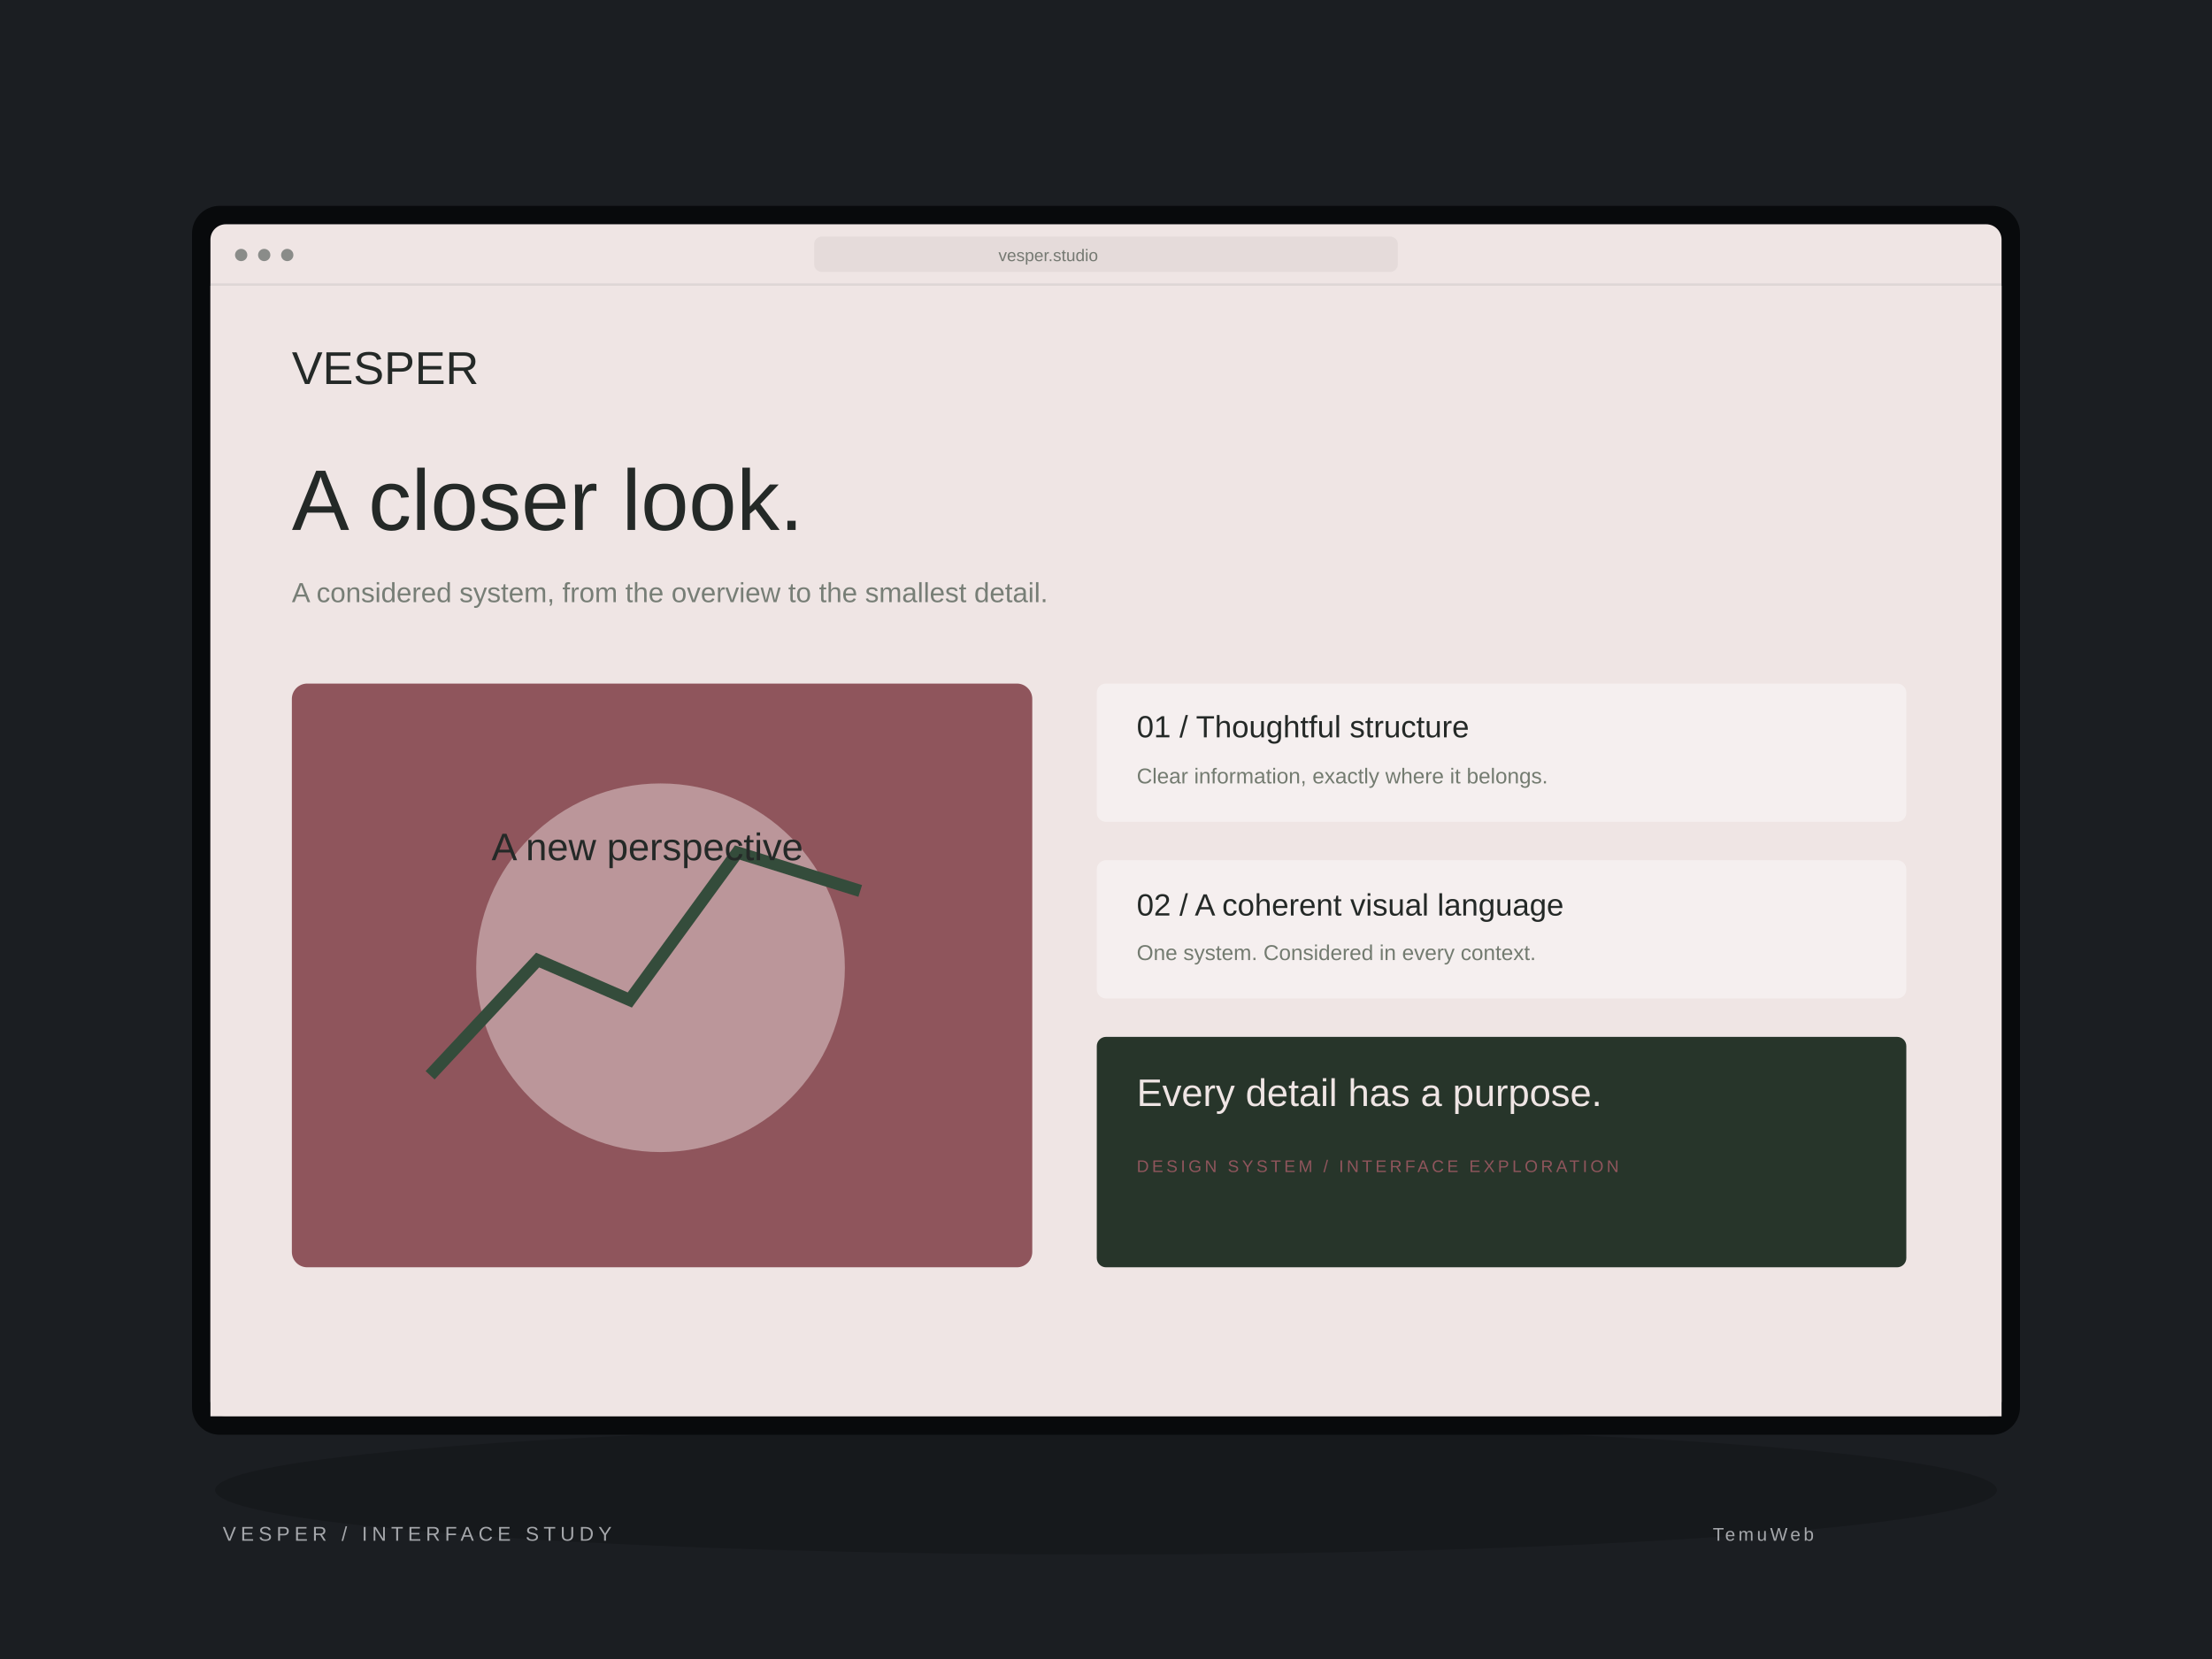
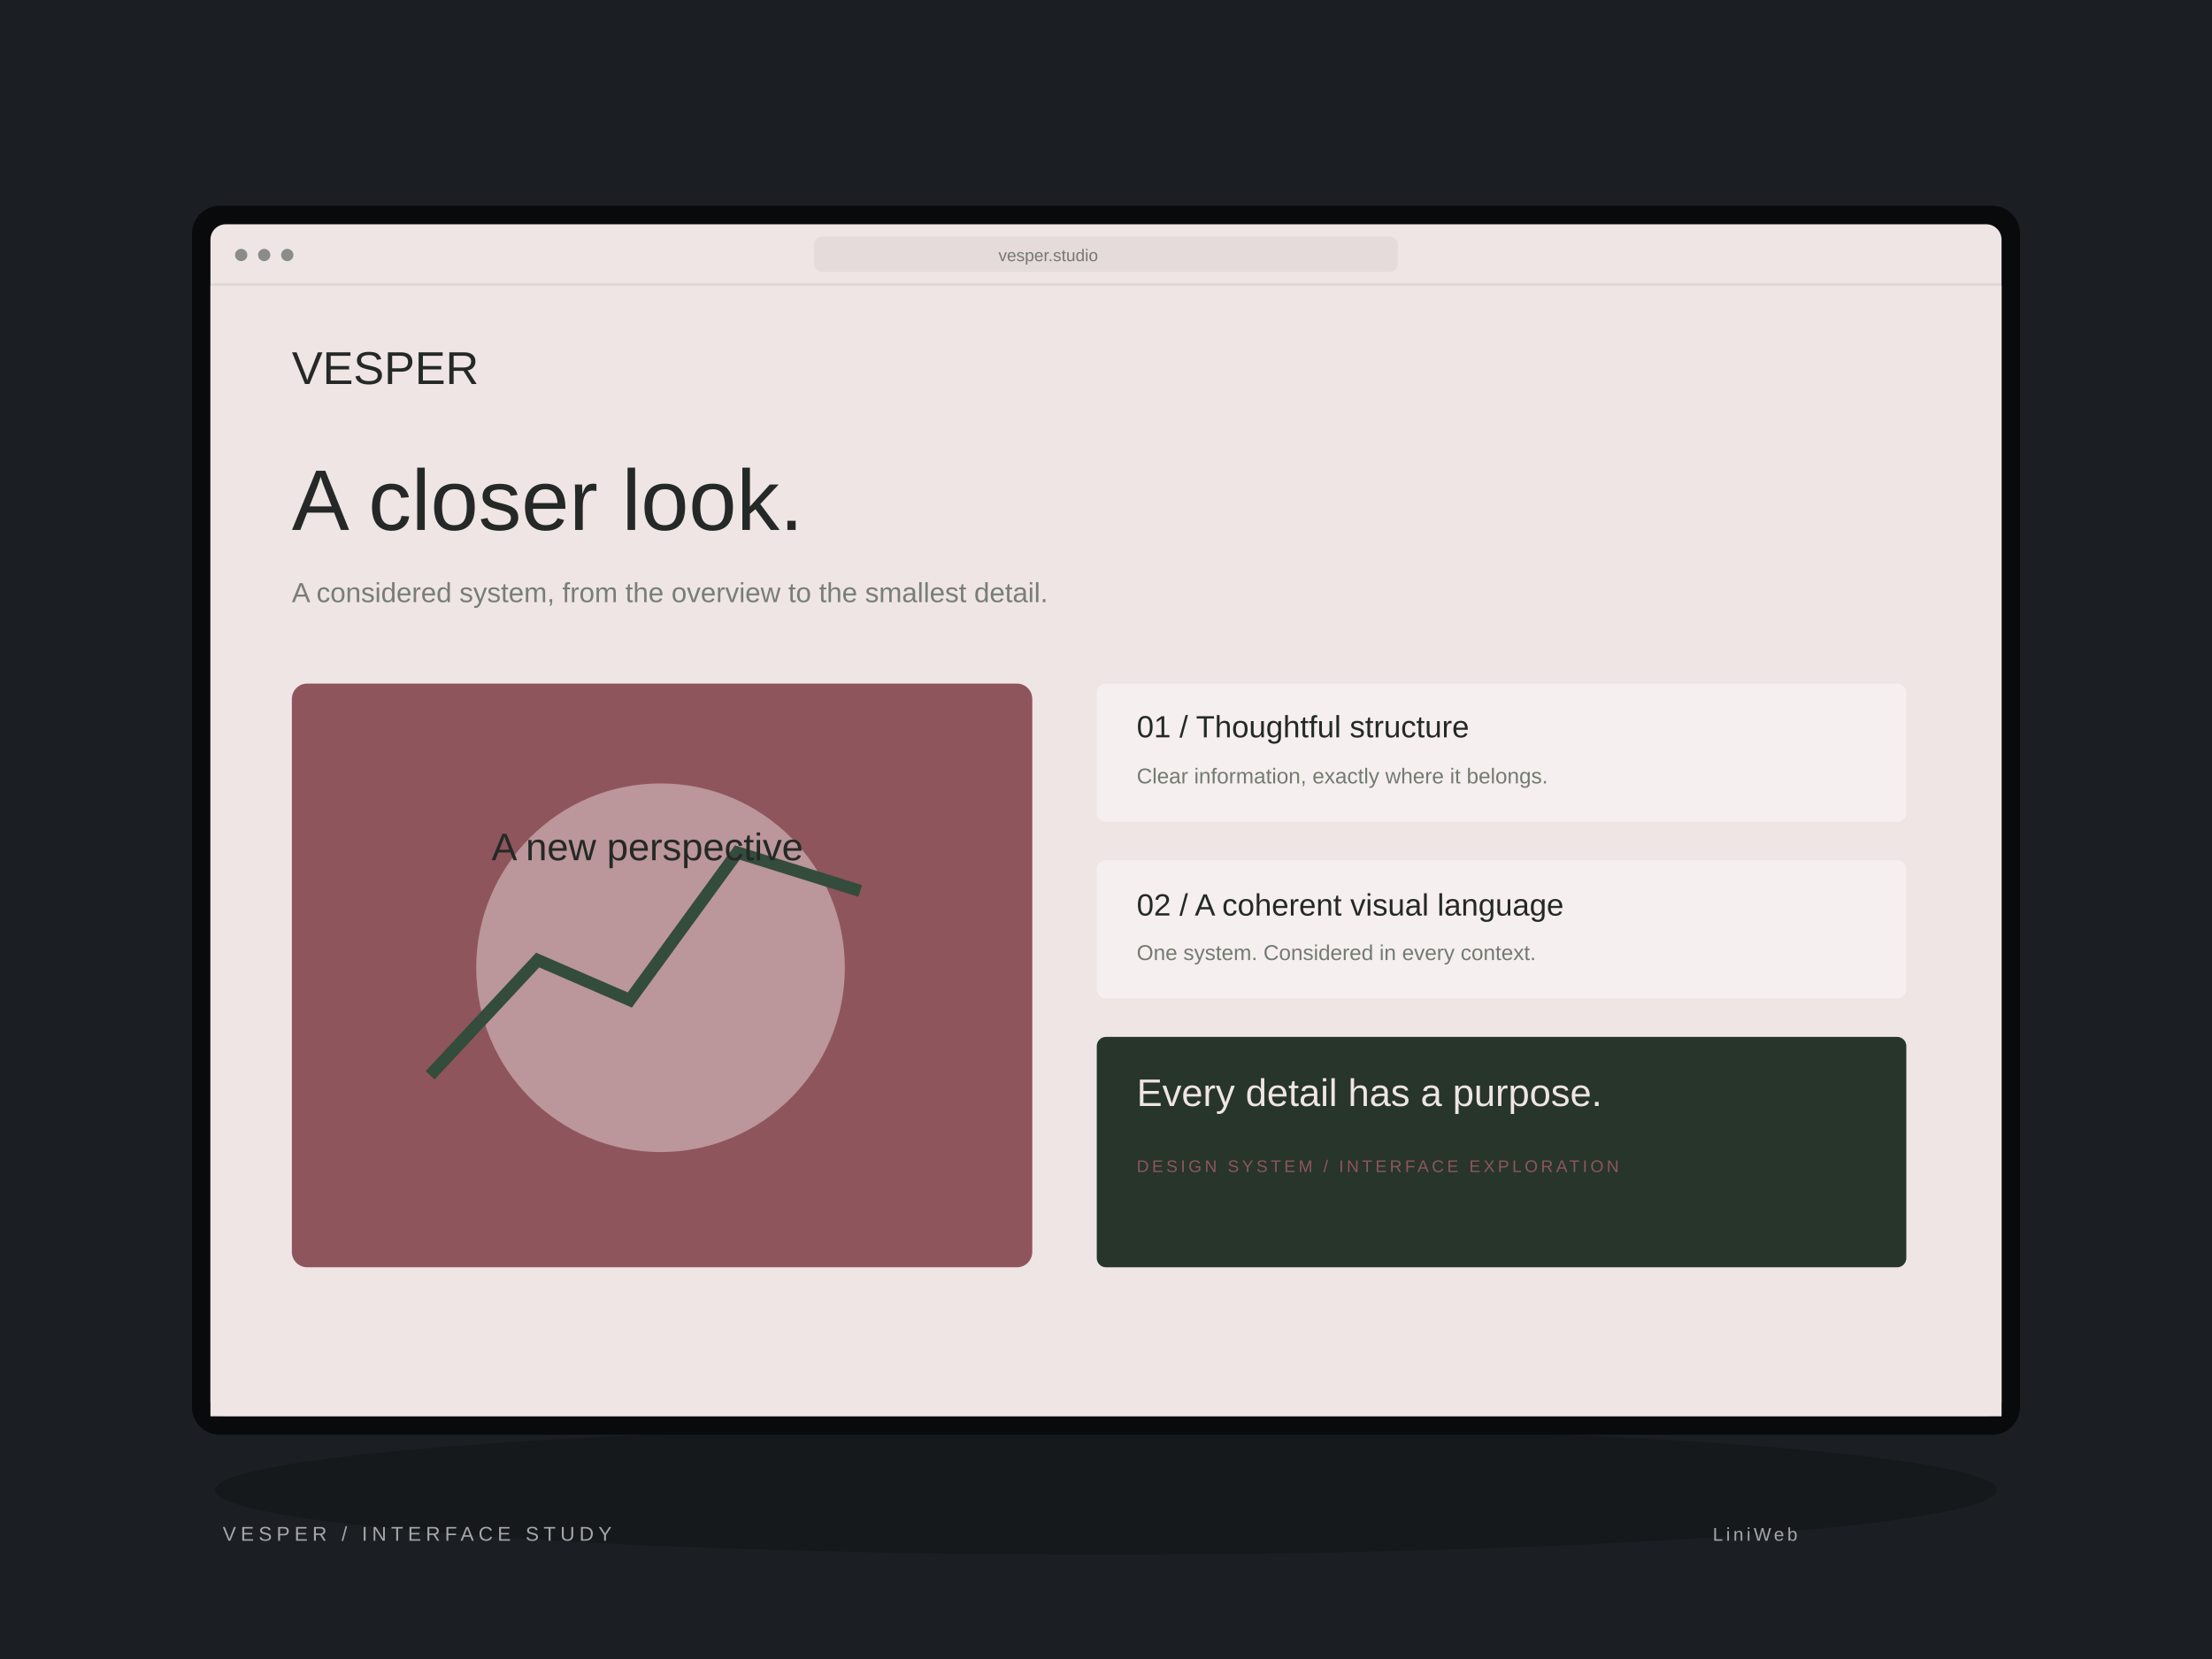
<svg xmlns="http://www.w3.org/2000/svg" width="1440" height="1080" viewBox="0 0 1440 1080">
  <rect width="1440" height="1080" fill="#1b1e22" />
  <ellipse cx="720" cy="970" rx="580" ry="42" fill="#000" opacity=".17" />
  <rect x="125" y="134" width="1190" height="800" rx="18" fill="#080a0c" />
  <rect x="137" y="146" width="1166" height="776" rx="10" fill="#efe5e4" />
  <path d="M137 185h1166" stroke="#aaa" stroke-opacity=".25" />
  <circle cx="157" cy="166" r="4" fill="#8a8c89" />
  <circle cx="172" cy="166" r="4" fill="#8a8c89" />
  <circle cx="187" cy="166" r="4" fill="#8a8c89" />
  <rect x="530" y="154" width="380" height="23" rx="5" fill="#000" opacity=".045" />
  <text x="650" y="170" font-family="Arial,Helvetica,sans-serif" font-size="11" fill="#757972">vesper.studio</text>
  <rect x="137" y="186" width="1166" height="736" fill="#252d2a" />
  <text x="187" y="245" font-family="Arial,Helvetica,sans-serif" font-size="32" fill="#efe5e4" letter-spacing="6">VESPER</text>
  <text x="888" y="242" font-family="Arial,Helvetica,sans-serif" font-size="14" fill="#efe5e4">Our story     Explore     Get in touch</text>
  <rect x="620" y="285" width="635" height="583" fill="#8f555c" />
  <path d="M730 868V478Q930 230 1130 478V868" fill="#efe5e4" />
  <path d="M790 868V535Q930 339 1070 535V868" fill="#414a42" />
  <path d="M837 868V580Q930 426 1023 580V868" fill="#8f555c" />
  <path d="M620 800h635M620 825h635M620 850h635" stroke="#202820" stroke-opacity=".25" />
  <circle cx="1163" cy="367" r="39" fill="#efe5e4" opacity=".7" />
  <text x="187" y="390" font-family="Arial,Helvetica,sans-serif" font-size="11" fill="#8f555c" letter-spacing="3">A NEW PERSPECTIVE</text>
  <text x="187" y="480" font-size="66" fill="#efe5e4" font-family="Georgia,serif">A different</text>
  <text x="187" y="555" font-size="58" fill="#efe5e4" font-family="Georgia,serif">kind of dialogue.</text>
  <text x="190" y="625" font-family="Arial,Helvetica,sans-serif" font-size="16" fill="#c2c7be">Thoughtfully composed. Quietly different.</text>
  <rect x="188" y="675" width="185" height="48" fill="#efe5e4" />
  <text x="215" y="705" font-family="Arial,Helvetica,sans-serif" font-size="13" fill="#242927">Discover the details</text>
  <text x="187" y="860" font-family="Arial,Helvetica,sans-serif" font-size="10" fill="#c2c7be" letter-spacing="2">01 / A DIFFERENT POINT OF VIEW</text>
  <rect x="137" y="186" width="1166" height="736" fill="#efe5e4" />
  <text x="190" y="250" font-family="Arial,Helvetica,sans-serif" font-size="30" fill="#242927">VESPER</text>
  <text x="190" y="345" font-family="Arial,Helvetica,sans-serif" font-size="56" fill="#242927">A closer look.</text>
  <text x="190" y="392" font-family="Arial,Helvetica,sans-serif" font-size="18" fill="#777e76">A considered system, from the overview to the smallest detail.</text>
  <rect x="190" y="445" width="482" height="380" rx="10" fill="#8f555c" />
  <circle cx="430" cy="630" r="120" fill="#efe5e4" opacity=".45" />
  <path d="M280 700L350 625L410 651L480 555L560 580" fill="none" stroke="#344c3b" stroke-width="8" />
  <text x="320" y="560" font-family="Arial,Helvetica,sans-serif" font-size="25" fill="#242927">A new perspective</text>
  <rect x="714" y="445" width="527" height="90" rx="6" fill="#ffffff66" />
  <text x="740" y="480" font-family="Arial,Helvetica,sans-serif" font-size="20" fill="#242927">01 / Thoughtful structure</text>
  <text x="740" y="510" font-family="Arial,Helvetica,sans-serif" font-size="14" fill="#737b70">Clear information, exactly where it belongs.</text>
  <rect x="714" y="560" width="527" height="90" rx="6" fill="#ffffff66" />
  <text x="740" y="596" font-family="Arial,Helvetica,sans-serif" font-size="20" fill="#242927">02 / A coherent visual language</text>
  <text x="740" y="625" font-family="Arial,Helvetica,sans-serif" font-size="14" fill="#737b70">One system. Considered in every context.</text>
  <rect x="714" y="675" width="527" height="150" rx="6" fill="#27352a" />
  <text x="740" y="720" font-family="Arial,Helvetica,sans-serif" font-size="25" fill="#efe5e4">Every detail has a purpose.</text>
  <text x="740" y="763" font-family="Arial,Helvetica,sans-serif" font-size="11" fill="#8f555c" letter-spacing="2">DESIGN SYSTEM / INTERFACE EXPLORATION</text>
  <text x="145" y="1003" font-family="Arial,Helvetica,sans-serif" font-size="13" fill="#a5a7ab" letter-spacing="3">VESPER / INTERFACE STUDY</text>
-   <text x="1115" y="1003" font-family="Arial,Helvetica,sans-serif" font-size="12" fill="#a5a7ab" letter-spacing="2">TemuWeb</text>
+   <text x="1115" y="1003" font-family="Arial,Helvetica,sans-serif" font-size="12" fill="#a5a7ab" letter-spacing="2">LiniWeb</text>
</svg>
